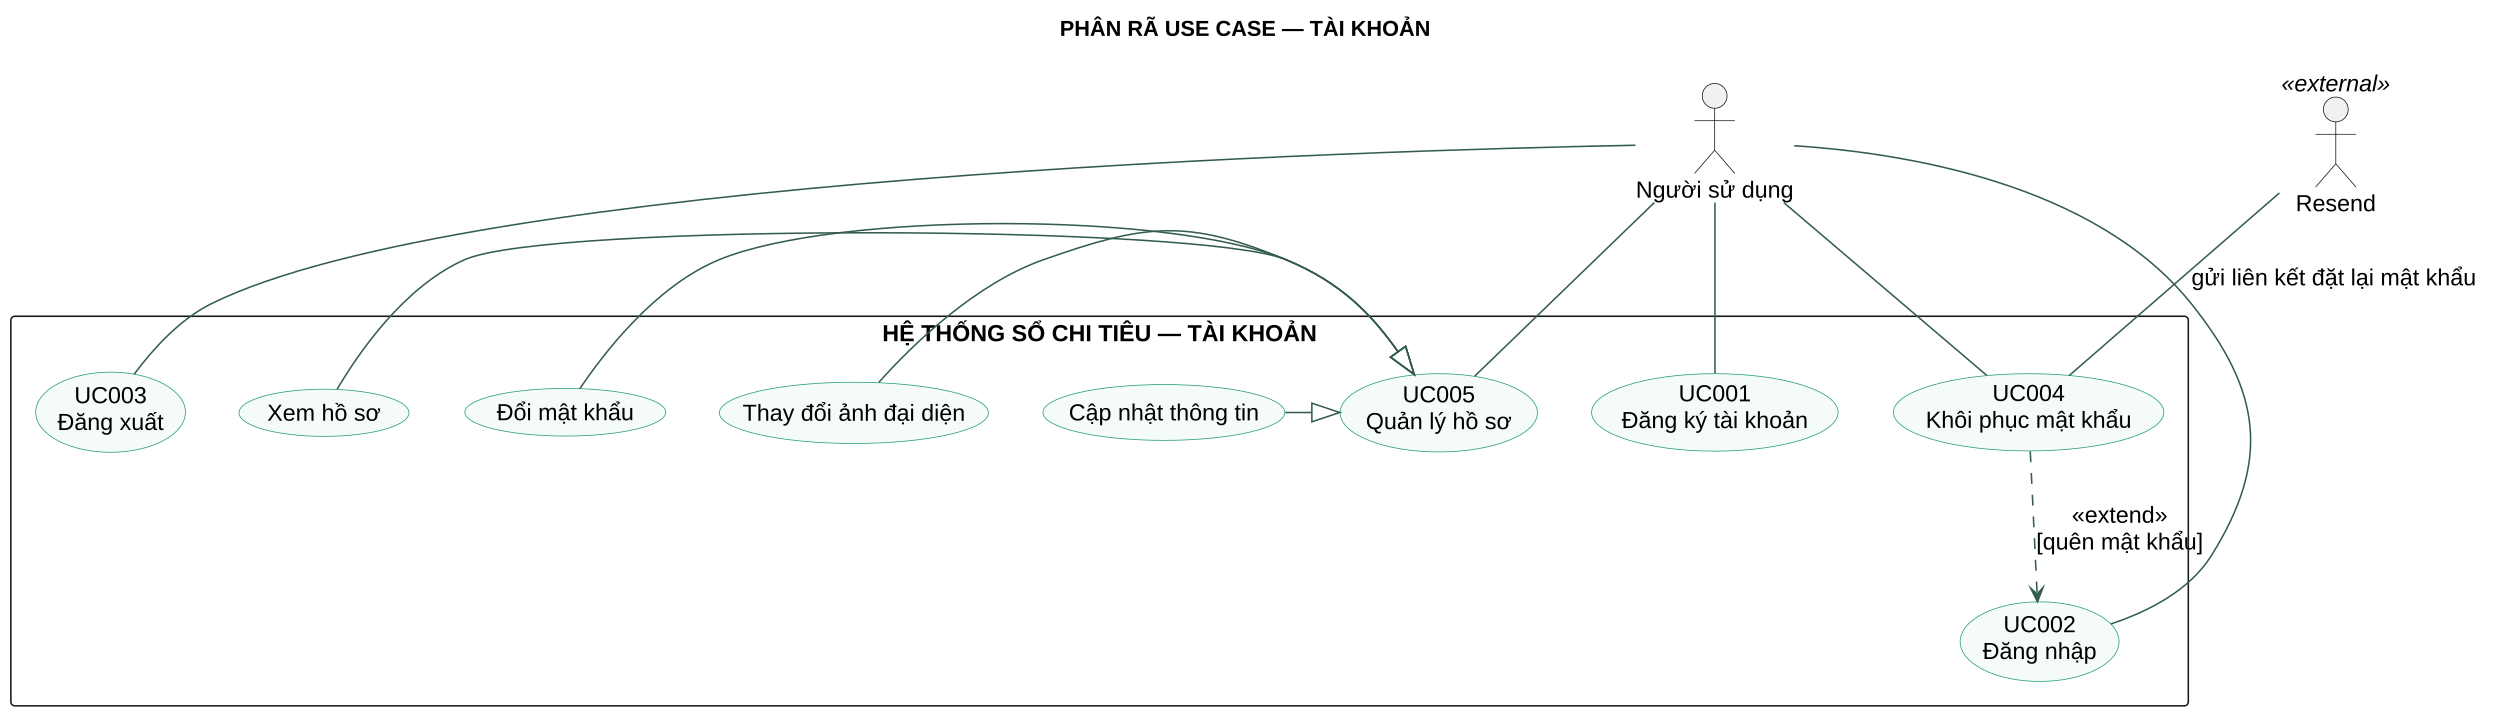
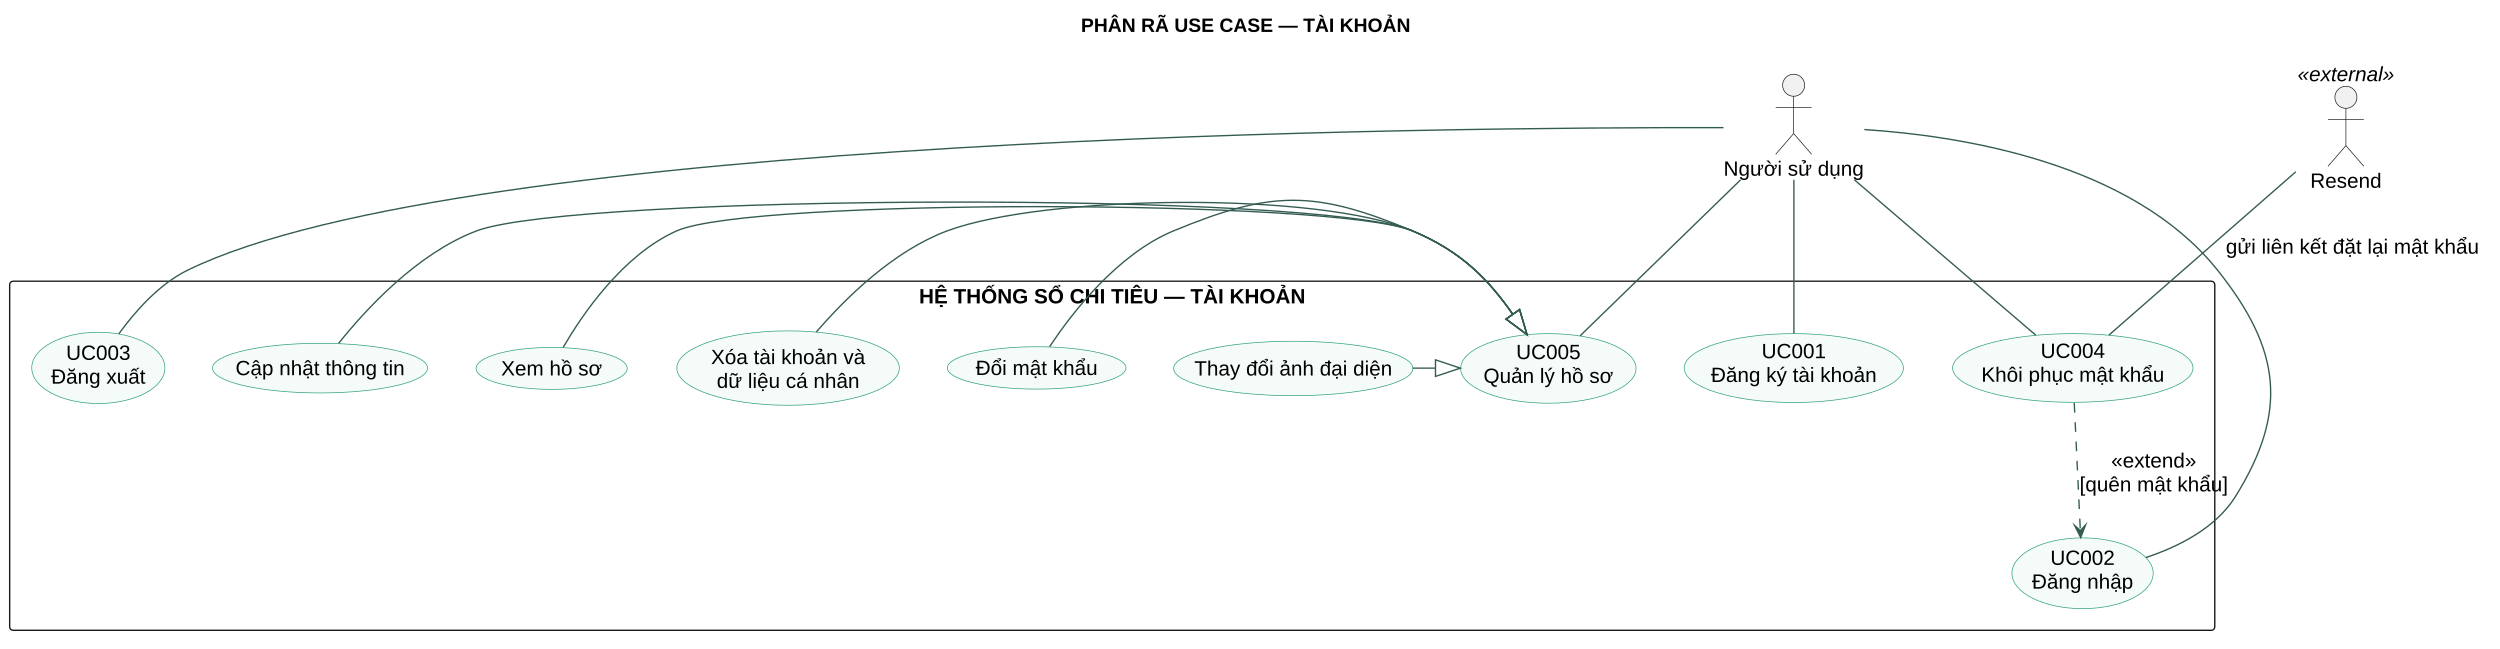
- <svg xmlns="http://www.w3.org/2000/svg" version="1.1" data-diagram-type="DESCRIPTION" style="width:3272px;height:950px;background:#FFFFFF;" width="3272.344px" height="950.625px" viewBox="0 0 3272 950" zoomAndPan="magnify" preserveAspectRatio="none" contentStyleType="text/css">
+ <svg xmlns="http://www.w3.org/2000/svg" version="1.1" data-diagram-type="DESCRIPTION" style="width:3680px;height:954px;background:#FFFFFF;" width="3680.625px" height="954.688px" viewBox="0 0 3680 954" zoomAndPan="magnify" preserveAspectRatio="none" contentStyleType="text/css">
  <defs />
  <g font-family="sans-serif" lengthAdjust="spacing">
    <g class="title" data-source-line="1">
-       <text x="1387.017" y="46.987" fill="#000" font-size="28.438" textLength="485.048" font-weight="700" font-family="Arial">PHÂN RÃ USE CASE — TÀI KHOẢN</text>
+       <text x="1591.158" y="46.987" fill="#000" font-size="28.438" textLength="485.048" font-weight="700" font-family="Arial">PHÂN RÃ USE CASE — TÀI KHOẢN</text>
    </g>
    <g class="cluster" data-qualified-name="H. TH.NG S. CHI TI.U . T.I KHO.N" id="ent0003" data-source-line="19">
-       <rect x="14.219" y="413.923" width="2849.844" height="509.844" fill="none" style="stroke:#181818;stroke-width:2.031;" rx="5.078" ry="5.078" />
-       <text x="1154.761" y="446.565" fill="#000" font-size="30.469" textLength="568.76" font-weight="700" font-family="Arial">HỆ THỐNG SỔ CHI TIÊU — TÀI KHOẢN</text>
+       <rect x="14.219" y="413.923" width="3245.938" height="513.906" fill="none" style="stroke:#181818;stroke-width:2.031;" rx="5.078" ry="5.078" />
+       <text x="1352.808" y="446.565" fill="#000" font-size="30.469" textLength="568.76" font-weight="700" font-family="Arial">HỆ THỐNG SỔ CHI TIÊU — TÀI KHOẢN</text>
    </g>
    <g class="entity" data-qualified-name="H. TH.NG S. CHI TI.U . T.I KHO.N.UC001" id="ent0004" data-source-line="20">
-       <ellipse cx="2244.387" cy="539.775" rx="161.34" ry="50.696" fill="#F4FBF8" style="stroke:#299D78;stroke-width:1.016;" />
-       <text x="2196.966" y="525.231" fill="#000" font-size="30.469" textLength="94.843" font-family="Arial">UC001</text>
-       <text x="2122.438" y="560.267" fill="#000" font-size="30.469" textLength="243.899" font-family="Arial">Đăng ký tài khoản</text>
+       <ellipse cx="2640.481" cy="541.806" rx="161.34" ry="50.696" fill="#F4FBF8" style="stroke:#299D78;stroke-width:1.016;" />
+       <text x="2593.06" y="527.262" fill="#000" font-size="30.469" textLength="94.843" font-family="Arial">UC001</text>
+       <text x="2518.532" y="562.299" fill="#000" font-size="30.469" textLength="243.899" font-family="Arial">Đăng ký tài khoản</text>
    </g>
    <g class="entity" data-qualified-name="H. TH.NG S. CHI TI.U . T.I KHO.N.UC002" id="ent0005" data-source-line="21">
-       <ellipse cx="2669.452" cy="839.776" rx="103.984" ry="52.103" fill="#F4FBF8" style="stroke:#299D78;stroke-width:1.016;" />
-       <text x="2622.031" y="827.452" fill="#000" font-size="30.469" textLength="94.843" font-family="Arial">UC002</text>
-       <text x="2594.909" y="862.488" fill="#000" font-size="30.469" textLength="149.086" font-family="Arial">Đăng nhập</text>
+       <ellipse cx="3065.546" cy="843.838" rx="103.984" ry="52.103" fill="#F4FBF8" style="stroke:#299D78;stroke-width:1.016;" />
+       <text x="3018.125" y="831.515" fill="#000" font-size="30.469" textLength="94.843" font-family="Arial">UC002</text>
+       <text x="2991.003" y="866.551" fill="#000" font-size="30.469" textLength="149.086" font-family="Arial">Đăng nhập</text>
    </g>
    <g class="entity" data-qualified-name="H. TH.NG S. CHI TI.U . T.I KHO.N.UC003" id="ent0006" data-source-line="22">
-       <ellipse cx="144.707" cy="539.502" rx="97.989" ry="52.455" fill="#F4FBF8" style="stroke:#299D78;stroke-width:1.016;" />
-       <text x="97.286" y="527.718" fill="#000" font-size="30.469" textLength="94.843" font-family="Arial">UC003</text>
-       <text x="75.26" y="562.754" fill="#000" font-size="30.469" textLength="138.895" font-family="Arial">Đăng xuất</text>
+       <ellipse cx="144.707" cy="541.534" rx="97.989" ry="52.455" fill="#F4FBF8" style="stroke:#299D78;stroke-width:1.016;" />
+       <text x="97.286" y="529.749" fill="#000" font-size="30.469" textLength="94.843" font-family="Arial">UC003</text>
+       <text x="75.26" y="564.785" fill="#000" font-size="30.469" textLength="138.895" font-family="Arial">Đăng xuất</text>
    </g>
    <g class="entity" data-qualified-name="H. TH.NG S. CHI TI.U . T.I KHO.N.UC004" id="ent0007" data-source-line="23">
-       <ellipse cx="2655.075" cy="539.628" rx="176.95" ry="50.549" fill="#F4FBF8" style="stroke:#299D78;stroke-width:1.016;" />
-       <text x="2607.653" y="524.846" fill="#000" font-size="30.469" textLength="94.843" font-family="Arial">UC004</text>
-       <text x="2520.42" y="559.882" fill="#000" font-size="30.469" textLength="269.309" font-family="Arial">Khôi phục mật khẩu</text>
+       <ellipse cx="3051.168" cy="541.659" rx="176.95" ry="50.549" fill="#F4FBF8" style="stroke:#299D78;stroke-width:1.016;" />
+       <text x="3003.747" y="526.877" fill="#000" font-size="30.469" textLength="94.843" font-family="Arial">UC004</text>
+       <text x="2916.514" y="561.913" fill="#000" font-size="30.469" textLength="269.309" font-family="Arial">Khôi phục mật khẩu</text>
    </g>
    <g class="entity" data-qualified-name="H. TH.NG S. CHI TI.U . T.I KHO.N.UC005" id="ent0008" data-source-line="24">
-       <ellipse cx="1883.099" cy="540.296" rx="129.115" ry="51.217" fill="#F4FBF8" style="stroke:#299D78;stroke-width:1.016;" />
-       <text x="1835.678" y="526.587" fill="#000" font-size="30.469" textLength="94.843" font-family="Arial">UC005</text>
-       <text x="1787.58" y="561.623" fill="#000" font-size="30.469" textLength="191.04" font-family="Arial">Quản lý hồ sơ</text>
+       <ellipse cx="2279.193" cy="542.327" rx="129.115" ry="51.217" fill="#F4FBF8" style="stroke:#299D78;stroke-width:1.016;" />
+       <text x="2231.772" y="528.618" fill="#000" font-size="30.469" textLength="94.843" font-family="Arial">UC005</text>
+       <text x="2183.673" y="563.654" fill="#000" font-size="30.469" textLength="191.04" font-family="Arial">Quản lý hồ sơ</text>
    </g>
    <g class="entity" data-qualified-name="H. TH.NG S. CHI TI.U . T.I KHO.N.UC005a" id="ent0009" data-source-line="25">
-       <ellipse cx="424.042" cy="540.259" rx="111.229" ry="30.868" fill="#F4FBF8" style="stroke:#299D78;stroke-width:1.016;" />
-       <text x="349.7" y="550.668" fill="#000" font-size="30.469" textLength="148.684" font-family="Arial">Xem hồ sơ</text>
+       <ellipse cx="812.01" cy="542.291" rx="111.229" ry="30.868" fill="#F4FBF8" style="stroke:#299D78;stroke-width:1.016;" />
+       <text x="737.668" y="552.699" fill="#000" font-size="30.469" textLength="148.684" font-family="Arial">Xem hồ sơ</text>
    </g>
    <g class="entity" data-qualified-name="H. TH.NG S. CHI TI.U . T.I KHO.N.UC005b" id="ent0010" data-source-line="26">
-       <ellipse cx="1523.325" cy="539.838" rx="158.325" ry="36.54" fill="#F4FBF8" style="stroke:#299D78;stroke-width:1.016;" />
-       <text x="1398.817" y="550.246" fill="#000" font-size="30.469" textLength="249.017" font-family="Arial">Cập nhật thông tin</text>
+       <ellipse cx="471.138" cy="541.869" rx="158.325" ry="36.54" fill="#F4FBF8" style="stroke:#299D78;stroke-width:1.016;" />
+       <text x="346.629" y="552.278" fill="#000" font-size="30.469" textLength="249.017" font-family="Arial">Cập nhật thông tin</text>
    </g>
    <g class="entity" data-qualified-name="H. TH.NG S. CHI TI.U . T.I KHO.N.UC005c" id="ent0011" data-source-line="27">
-       <ellipse cx="1117.561" cy="540.341" rx="176.077" ry="40.09" fill="#F4FBF8" style="stroke:#299D78;stroke-width:1.016;" />
-       <text x="971.883" y="550.75" fill="#000" font-size="30.469" textLength="291.357" font-family="Arial">Thay đổi ảnh đại diện</text>
+       <ellipse cx="1903.655" cy="542.373" rx="176.077" ry="40.09" fill="#F4FBF8" style="stroke:#299D78;stroke-width:1.016;" />
+       <text x="1757.976" y="552.781" fill="#000" font-size="30.469" textLength="291.357" font-family="Arial">Thay đổi ảnh đại diện</text>
    </g>
    <g class="entity" data-qualified-name="H. TH.NG S. CHI TI.U . T.I KHO.N.UC005d" id="ent0012" data-source-line="28">
-       <ellipse cx="739.864" cy="539.552" rx="131.505" ry="31.176" fill="#F4FBF8" style="stroke:#299D78;stroke-width:1.016;" />
-       <text x="650.11" y="549.961" fill="#000" font-size="30.469" textLength="179.51" font-family="Arial">Đổi mật khẩu</text>
+       <ellipse cx="1525.958" cy="541.583" rx="131.505" ry="31.176" fill="#F4FBF8" style="stroke:#299D78;stroke-width:1.016;" />
+       <text x="1436.203" y="551.992" fill="#000" font-size="30.469" textLength="179.51" font-family="Arial">Đổi mật khẩu</text>
+     </g>
+     <g class="entity" data-qualified-name="H. TH.NG S. CHI TI.U . T.I KHO.N.UC005e" id="ent0013" data-source-line="29">
+       <ellipse cx="1160.08" cy="541.812" rx="163.752" ry="54.765" fill="#F4FBF8" style="stroke:#299D78;stroke-width:1.016;" />
+       <text x="1046.589" y="535.956" fill="#000" font-size="30.469" textLength="226.983" font-family="Arial">Xóa tài khoản và</text>
+       <text x="1055.017" y="570.992" fill="#000" font-size="30.469" textLength="210.127" font-family="Arial">dữ liệu cá nhân</text>
    </g>
    <g class="entity" data-qualified-name="User" id="ent0001" data-source-line="16">
-       <ellipse cx="2244.156" cy="125.485" rx="16.25" ry="16.25" fill="#F1F1F1" style="stroke:#181818;stroke-width:1.016;" />
-       <path d="M2244.156,141.735 L2244.156,196.579 M2217.75,157.985 L2270.563,157.985 M2244.156,196.579 L2217.75,227.048 M2244.156,196.579 L2270.563,227.048" style="stroke:#181818;stroke-width:1.016;" fill="none" />
-       <text x="2140.938" y="258.674" fill="#000" font-size="30.469" textLength="206.438" font-family="Arial">Người sử dụng</text>
+       <ellipse cx="2640.25" cy="125.485" rx="16.25" ry="16.25" fill="#F1F1F1" style="stroke:#181818;stroke-width:1.016;" />
+       <path d="M2640.25,141.735 L2640.25,196.579 M2613.844,157.985 L2666.656,157.985 M2640.25,196.579 L2613.844,227.048 M2640.25,196.579 L2666.656,227.048" style="stroke:#181818;stroke-width:1.016;" fill="none" />
+       <text x="2537.031" y="258.674" fill="#000" font-size="30.469" textLength="206.438" font-family="Arial">Người sử dụng</text>
    </g>
    <g class="entity" data-qualified-name="Resend" id="ent0002" data-source-line="17">
-       <ellipse cx="3057.081" cy="143.256" rx="16.25" ry="16.25" fill="#F1F1F1" style="stroke:#181818;stroke-width:1.016;" />
-       <path d="M3057.081,159.506 L3057.081,214.349 M3030.675,175.756 L3083.487,175.756 M3057.081,214.349 L3030.675,244.818 M3057.081,214.349 L3083.487,244.818" style="stroke:#181818;stroke-width:1.016;" fill="none" />
-       <text x="3004.571" y="276.444" fill="#000" font-size="30.469" textLength="105.019" font-family="Arial">Resend</text>
-       <text x="2985.938" y="119.533" fill="#000" font-size="30.469" textLength="142.287" font-style="italic" font-family="Arial">«external»</text>
+       <ellipse cx="3453.175" cy="143.256" rx="16.25" ry="16.25" fill="#F1F1F1" style="stroke:#181818;stroke-width:1.016;" />
+       <path d="M3453.175,159.506 L3453.175,214.349 M3426.768,175.756 L3479.581,175.756 M3453.175,214.349 L3426.768,244.818 M3453.175,214.349 L3479.581,244.818" style="stroke:#181818;stroke-width:1.016;" fill="none" />
+       <text x="3400.665" y="276.444" fill="#000" font-size="30.469" textLength="105.019" font-family="Arial">Resend</text>
+       <text x="3382.031" y="119.533" fill="#000" font-size="30.469" textLength="142.287" font-style="italic" font-family="Arial">«external»</text>
    </g>
-     <g class="link" data-entity-1="ent0007" data-entity-2="ent0005" id="lnk13" data-source-line="29" data-link-type="dependency">
-       <path d="M2657.2,590.702 C2659.82,645.12 2663.537,722.563 2666.177,777.427" style="stroke:#345B52;stroke-width:2.031;stroke-dasharray:14.219,14.219;" fill="none" id="UC004-to-UC002" />
-       <polygon points="2666.666,787.571,2673.902,768.92,2666.177,777.427,2657.671,769.702,2666.666,787.571" fill="#345B52" style="stroke:#345B52;stroke-width:2.031;stroke-linejoin:miter;stroke-miterlimit:10;" />
-       <text x="2711.566" y="684.221" fill="#000" font-size="30.469" textLength="125.371" font-family="Arial">«extend»</text>
-       <text x="2665" y="719.257" fill="#000" font-size="30.469" textLength="218.503" font-family="Arial">[quên mật khẩu]</text>
+     <g class="link" data-entity-1="ent0007" data-entity-2="ent0005" id="lnk14" data-source-line="30" data-link-type="dependency">
+       <path d="M3053.294,593.059 C3055.914,647.862 3059.634,725.914 3062.274,781.144" style="stroke:#345B52;stroke-width:2.031;stroke-dasharray:14.219,14.219;" fill="none" id="UC004-to-UC002" />
+       <polygon points="3062.759,791.288,3070.002,772.64,3062.274,781.144,3053.771,773.416,3062.759,791.288" fill="#345B52" style="stroke:#345B52;stroke-width:2.031;stroke-linejoin:miter;stroke-miterlimit:10;" />
+       <text x="3107.66" y="688.283" fill="#000" font-size="30.469" textLength="125.371" font-family="Arial">«extend»</text>
+       <text x="3061.094" y="723.319" fill="#000" font-size="30.469" textLength="218.503" font-family="Arial">[quên mật khẩu]</text>
    </g>
-     <g class="link" data-entity-1="ent0009" data-entity-2="ent0008" id="lnk14" data-source-line="30" data-link-type="extension">
-       <path d="M441.127,509.574 C468.691,462.774 528.897,374.679 608.359,339.782 C717.681,291.763 1572.594,294.099 1682.891,339.782 C1755.955,370.048 1795.069,411.592 1829.762,460.362" style="stroke:#345B52;stroke-width:2.031;" fill="none" id="UC005a-to-UC005" />
-       <polygon points="1850.956,490.156,1839.693,453.298,1819.831,467.427,1850.956,490.156" fill="none" style="stroke:#345B52;stroke-width:2.031;stroke-linejoin:miter;stroke-miterlimit:10;" />
+     <g class="link" data-entity-1="ent0009" data-entity-2="ent0008" id="lnk15" data-source-line="31" data-link-type="extension">
+       <path d="M828.994,511.301 C856.456,464.054 916.52,375.085 996.328,339.782 C1106.341,291.134 1967.956,293.47 2078.984,339.782 C2152.8,370.576 2192.345,413.381 2226.836,462.659" style="stroke:#345B52;stroke-width:2.031;" fill="none" id="UC005a-to-UC005" />
+       <polygon points="2247.802,492.613,2236.821,455.671,2216.851,469.648,2247.802,492.613" fill="none" style="stroke:#345B52;stroke-width:2.031;stroke-linejoin:miter;stroke-miterlimit:10;" />
    </g>
-     <g class="link" data-entity-1="ent0010" data-entity-2="ent0008" id="lnk15" data-source-line="31" data-link-type="extension">
-       <path d="M1682.139,539.86 C1705.925,539.86 1693.169,539.86 1716.955,539.86" style="stroke:#345B52;stroke-width:2.031;" fill="none" id="UC005b-to-UC005" />
-       <polygon points="1753.517,539.86,1716.955,527.673,1716.955,552.048,1753.517,539.86" fill="none" style="stroke:#345B52;stroke-width:2.031;stroke-linejoin:miter;stroke-miterlimit:10;" />
+     <g class="link" data-entity-1="ent0010" data-entity-2="ent0008" id="lnk16" data-source-line="32" data-link-type="extension">
+       <path d="M498.367,505.512 C537.164,456.884 613.62,372.952 701.797,339.782 C845.02,285.893 1937.752,280.876 2078.984,339.782 C2152.8,370.576 2192.345,413.381 2226.836,462.659" style="stroke:#345B52;stroke-width:2.031;" fill="none" id="UC005b-to-UC005" />
+       <polygon points="2247.802,492.613,2236.821,455.671,2216.851,469.648,2247.802,492.613" fill="none" style="stroke:#345B52;stroke-width:2.031;stroke-linejoin:miter;stroke-miterlimit:10;" />
    </g>
-     <g class="link" data-entity-1="ent0011" data-entity-2="ent0008" id="lnk16" data-source-line="32" data-link-type="extension">
-       <path d="M1150.175,500.454 C1193.725,451.806 1275.564,371.632 1366.016,339.782 C1498.859,293.002 1552.769,285.893 1682.891,339.782 C1755.955,370.048 1795.069,411.592 1829.762,460.362" style="stroke:#345B52;stroke-width:2.031;" fill="none" id="UC005c-to-UC005" />
-       <polygon points="1850.956,490.156,1839.693,453.298,1819.831,467.427,1850.956,490.156" fill="none" style="stroke:#345B52;stroke-width:2.031;stroke-linejoin:miter;stroke-miterlimit:10;" />
+     <g class="link" data-entity-1="ent0011" data-entity-2="ent0008" id="lnk17" data-source-line="33" data-link-type="extension">
+       <path d="M2079.431,541.891 C2102.831,541.891 2089.648,541.891 2113.048,541.891" style="stroke:#345B52;stroke-width:2.031;" fill="none" id="UC005c-to-UC005" />
+       <polygon points="2149.611,541.891,2113.048,529.704,2113.048,554.079,2149.611,541.891" fill="none" style="stroke:#345B52;stroke-width:2.031;stroke-linejoin:miter;stroke-miterlimit:10;" />
    </g>
-     <g class="link" data-entity-1="ent0012" data-entity-2="ent0008" id="lnk17" data-source-line="33" data-link-type="extension">
-       <path d="M758.916,508.721 C790.542,461.616 857.919,374.151 941.484,339.782 C1093.869,277.118 1530.669,276.732 1682.891,339.782 C1755.955,370.048 1795.069,411.592 1829.762,460.362" style="stroke:#345B52;stroke-width:2.031;" fill="none" id="UC005d-to-UC005" />
-       <polygon points="1850.956,490.156,1839.693,453.298,1819.831,467.427,1850.956,490.156" fill="none" style="stroke:#345B52;stroke-width:2.031;stroke-linejoin:miter;stroke-miterlimit:10;" />
+     <g class="link" data-entity-1="ent0012" data-entity-2="ent0008" id="lnk18" data-source-line="34" data-link-type="extension">
+       <path d="M1544.928,510.448 C1576.453,462.876 1643.688,374.537 1727.578,339.782 C1871.878,280.023 1934.847,279.657 2078.984,339.782 C2152.8,370.576 2192.345,413.381 2226.836,462.659" style="stroke:#345B52;stroke-width:2.031;" fill="none" id="UC005d-to-UC005" />
+       <polygon points="2247.802,492.613,2236.821,455.671,2216.851,469.648,2247.802,492.613" fill="none" style="stroke:#345B52;stroke-width:2.031;stroke-linejoin:miter;stroke-miterlimit:10;" />
    </g>
-     <g class="link" data-entity-1="ent0001" data-entity-2="ent0004" id="lnk18" data-source-line="36" data-link-type="association">
-       <path d="M2244.531,265.134 C2244.531,333.221 2244.531,430.701 2244.531,488.795" style="stroke:#345B52;stroke-width:2.031;" fill="none" id="User-UC001" />
+     <g class="link" data-entity-1="ent0013" data-entity-2="ent0008" id="lnk19" data-source-line="35" data-link-type="extension">
+       <path d="M1201.647,488.713 C1244.12,439.415 1314.828,369.357 1394.453,339.782 C1537.047,286.827 1938.584,281.221 2078.984,339.782 C2152.8,370.576 2192.345,413.381 2226.836,462.659" style="stroke:#345B52;stroke-width:2.031;" fill="none" id="UC005e-to-UC005" />
+       <polygon points="2247.802,492.613,2236.821,455.671,2216.851,469.648,2247.802,492.613" fill="none" style="stroke:#345B52;stroke-width:2.031;stroke-linejoin:miter;stroke-miterlimit:10;" />
    </g>
-     <g class="link" data-entity-1="ent0001" data-entity-2="ent0005" id="lnk19" data-source-line="37" data-link-type="association">
-       <path d="M2348.145,190.729 C2489.947,199.931 2741.294,239.195 2868.125,397.673 C2959.795,512.215 2972.125,602.199 2894.531,726.735 C2865.586,773.19 2810.844,800.693 2762.541,816.679" style="stroke:#345B52;stroke-width:2.031;" fill="none" id="User-UC002" />
+     <g class="link" data-entity-1="ent0001" data-entity-2="ent0004" id="lnk20" data-source-line="38" data-link-type="association">
+       <path d="M2640.625,264.707 C2640.625,333.343 2640.625,432.163 2640.625,490.806" style="stroke:#345B52;stroke-width:2.031;" fill="none" id="User-UC001" />
    </g>
-     <g class="link" data-entity-1="ent0001" data-entity-2="ent0006" id="lnk20" data-source-line="38" data-link-type="association">
-       <path d="M2140.348,190.079 C1782.747,197.148 608.908,232.634 276.25,397.673 C234.63,418.331 199.286,457.879 175.663,489.709" style="stroke:#345B52;stroke-width:2.031;" fill="none" id="User-UC003" />
+     <g class="link" data-entity-1="ent0001" data-entity-2="ent0005" id="lnk21" data-source-line="39" data-link-type="association">
+       <path d="M2744.28,190.709 C2886.122,199.87 3137.509,239.093 3264.219,397.673 C3356.925,513.698 3369.153,604.738 3290.625,730.798 C3261.68,777.252 3206.938,804.756 3158.634,820.741" style="stroke:#345B52;stroke-width:2.031;" fill="none" id="User-UC002" />
    </g>
-     <g class="link" data-entity-1="ent0001" data-entity-2="ent0007" id="lnk21" data-source-line="39" data-link-type="association">
-       <path d="M2334.577,265.134 C2415.725,334.216 2532.4,433.565 2600.244,491.334" style="stroke:#345B52;stroke-width:2.031;" fill="none" id="User-UC004" />
+     <g class="link" data-entity-1="ent0001" data-entity-2="ent0006" id="lnk22" data-source-line="40" data-link-type="association">
+       <path d="M2536.97,187.865 C2135.25,187.113 683.13,198.448 276.25,397.673 C233.898,418.412 198.372,458.996 174.891,491.516" style="stroke:#345B52;stroke-width:2.031;" fill="none" id="User-UC003" />
    </g>
-     <g class="link" data-entity-1="ent0001" data-entity-2="ent0008" id="lnk22" data-source-line="40" data-link-type="association">
-       <path d="M2165.191,265.134 C2093.264,334.623 1989.67,434.723 1930.053,492.329" style="stroke:#345B52;stroke-width:2.031;" fill="none" id="User-UC005" />
+     <g class="link" data-entity-1="ent0001" data-entity-2="ent0007" id="lnk23" data-source-line="41" data-link-type="association">
+       <path d="M2729.655,264.707 C2810.966,334.338 2928.575,435.068 2996.642,493.365" style="stroke:#345B52;stroke-width:2.031;" fill="none" id="User-UC004" />
    </g>
-     <g class="link" data-entity-1="ent0002" data-entity-2="ent0007" id="lnk23" data-source-line="41" data-link-type="association">
-       <path d="M2983.256,252.54 C2903.672,321.684 2778.852,430.112 2708.225,491.456" style="stroke:#345B52;stroke-width:2.031;" fill="none" id="Resend-UC004" />
-       <text x="2868.125" y="373.44" fill="#000" font-size="30.469" textLength="372.677" font-family="Arial">gửi liên kết đặt lại mật khẩu</text>
+     <g class="link" data-entity-1="ent0001" data-entity-2="ent0008" id="lnk24" data-source-line="42" data-link-type="association">
+       <path d="M2562.178,264.707 C2490.109,334.745 2385.683,436.226 2325.862,494.381" style="stroke:#345B52;stroke-width:2.031;" fill="none" id="User-UC005" />
+     </g>
+     <g class="link" data-entity-1="ent0002" data-entity-2="ent0007" id="lnk25" data-source-line="43" data-link-type="association">
+       <path d="M3379.35,252.906 C3299.766,322.456 3174.945,431.513 3104.319,493.223" style="stroke:#345B52;stroke-width:2.031;" fill="none" id="Resend-UC004" />
+       <text x="3276.406" y="373.44" fill="#000" font-size="30.469" textLength="372.677" font-family="Arial">gửi liên kết đặt lại mật khẩu</text>
    </g>
  </g>
</svg>
